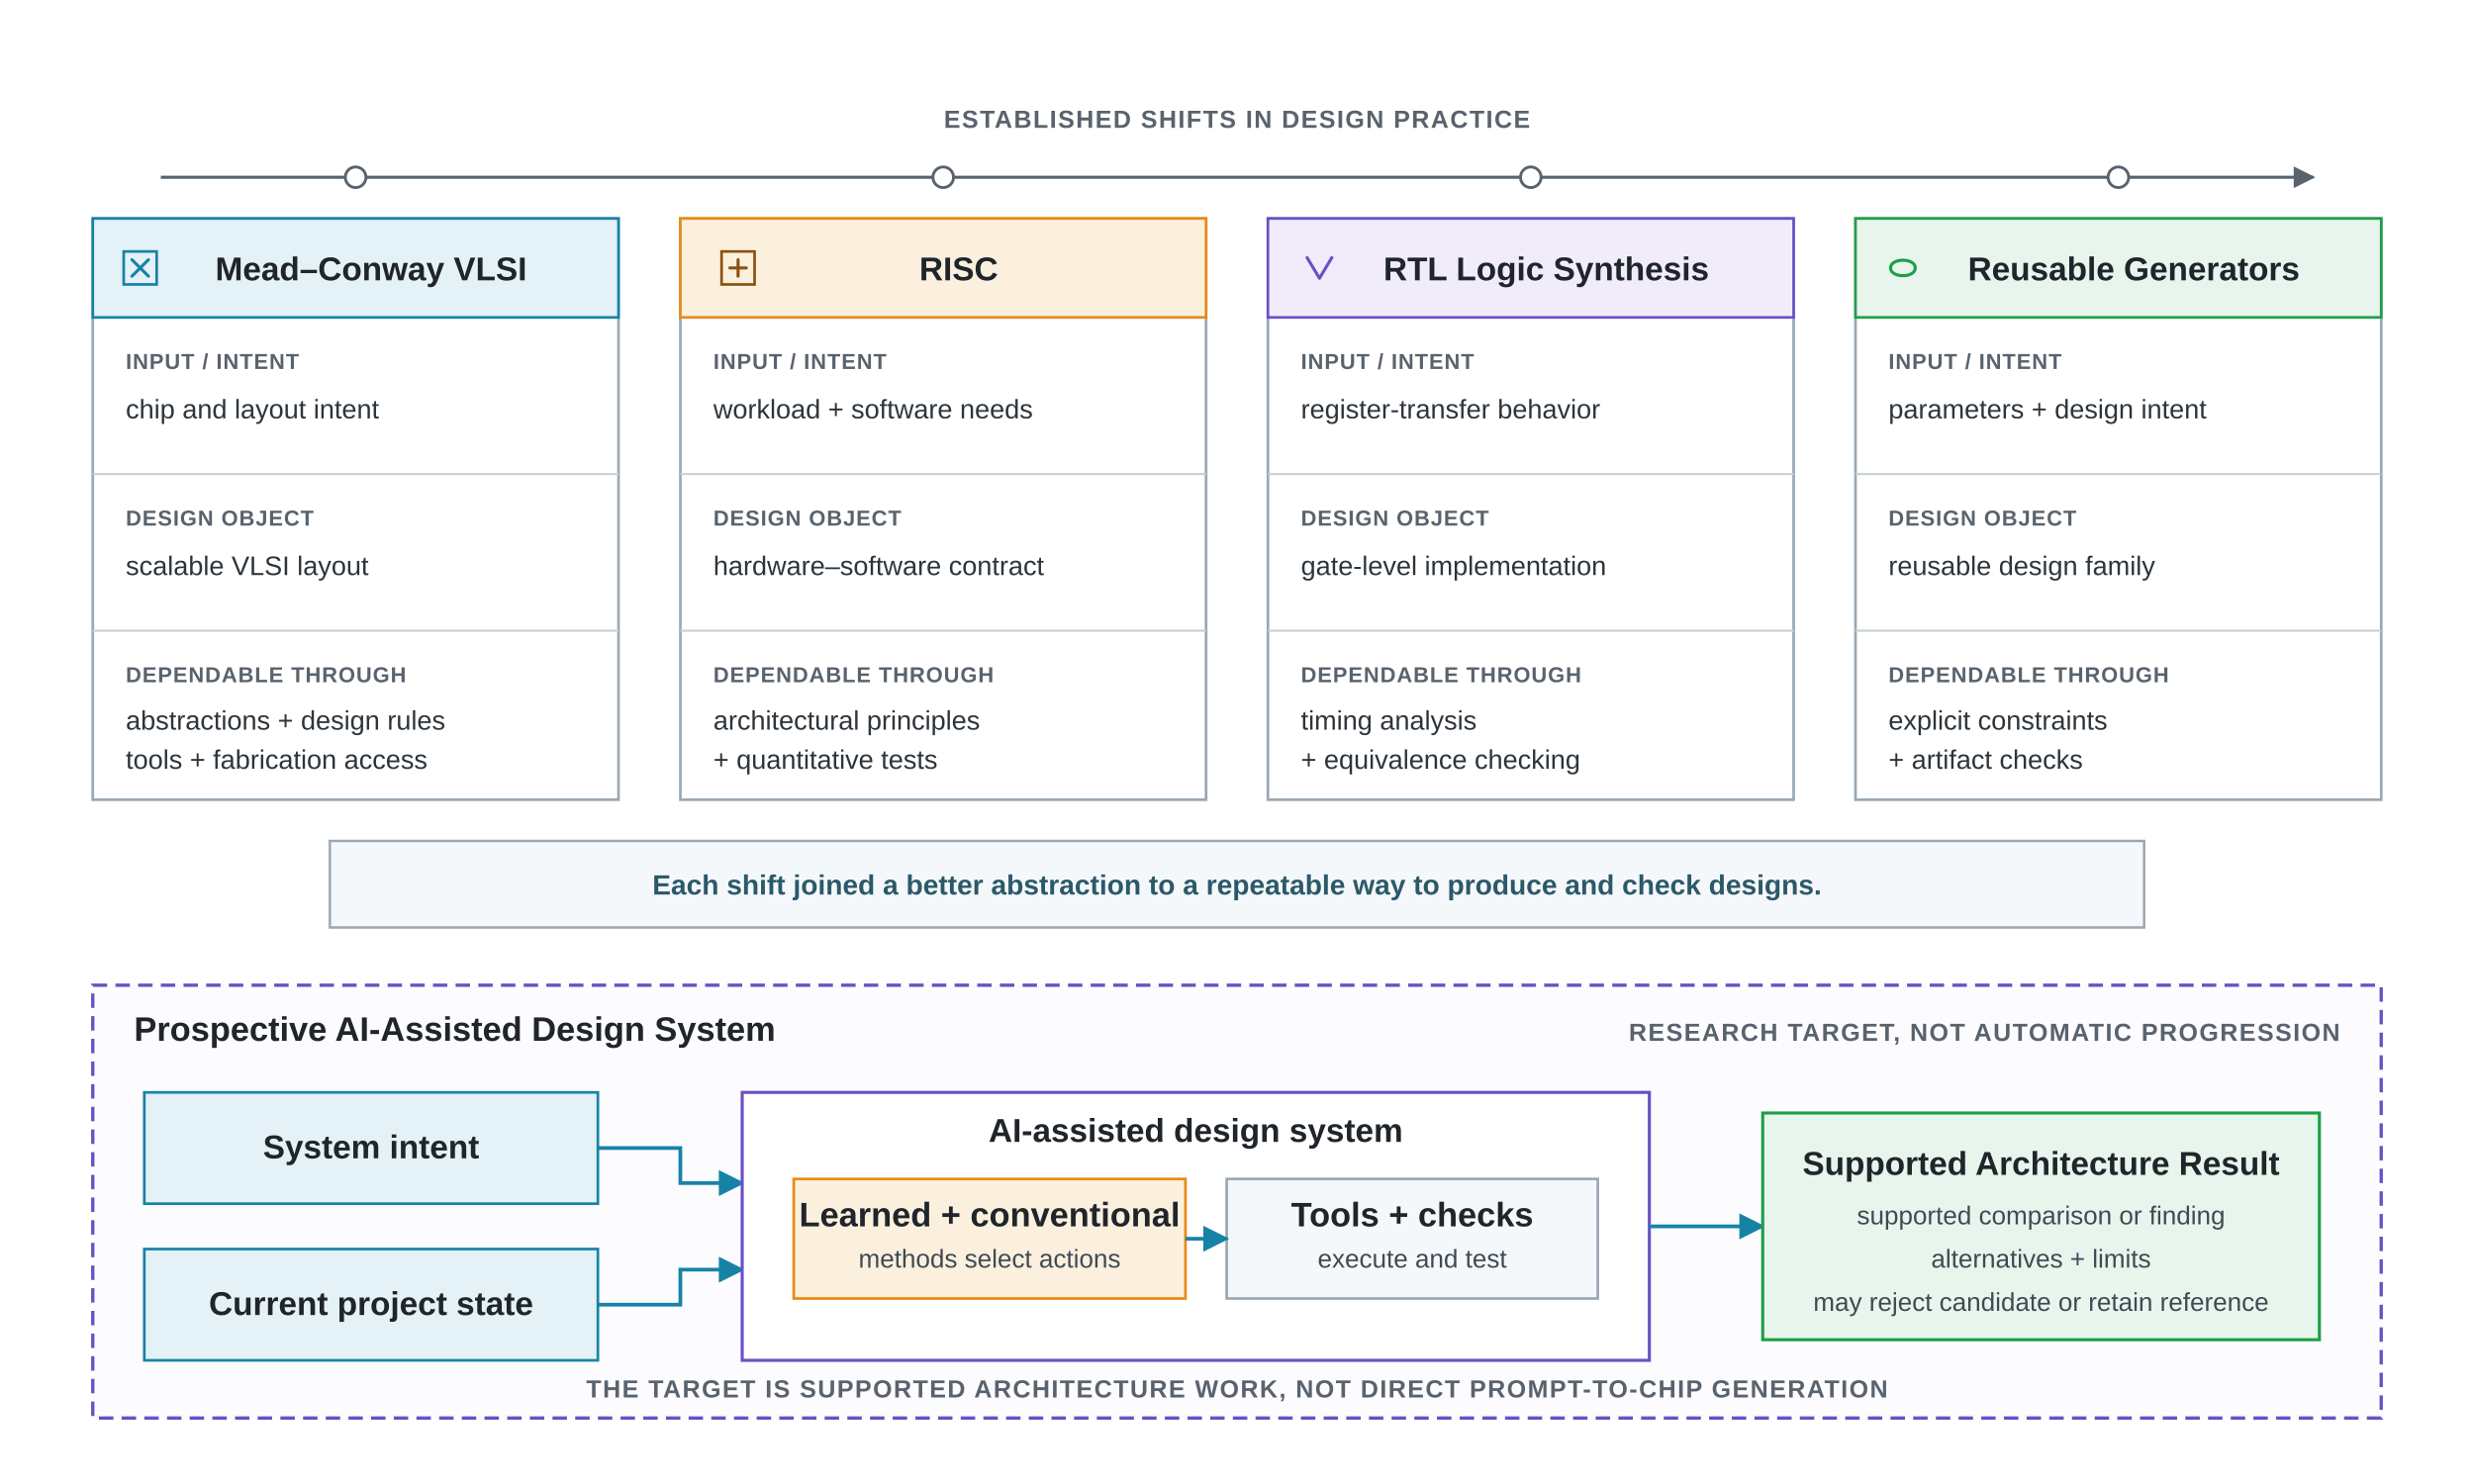
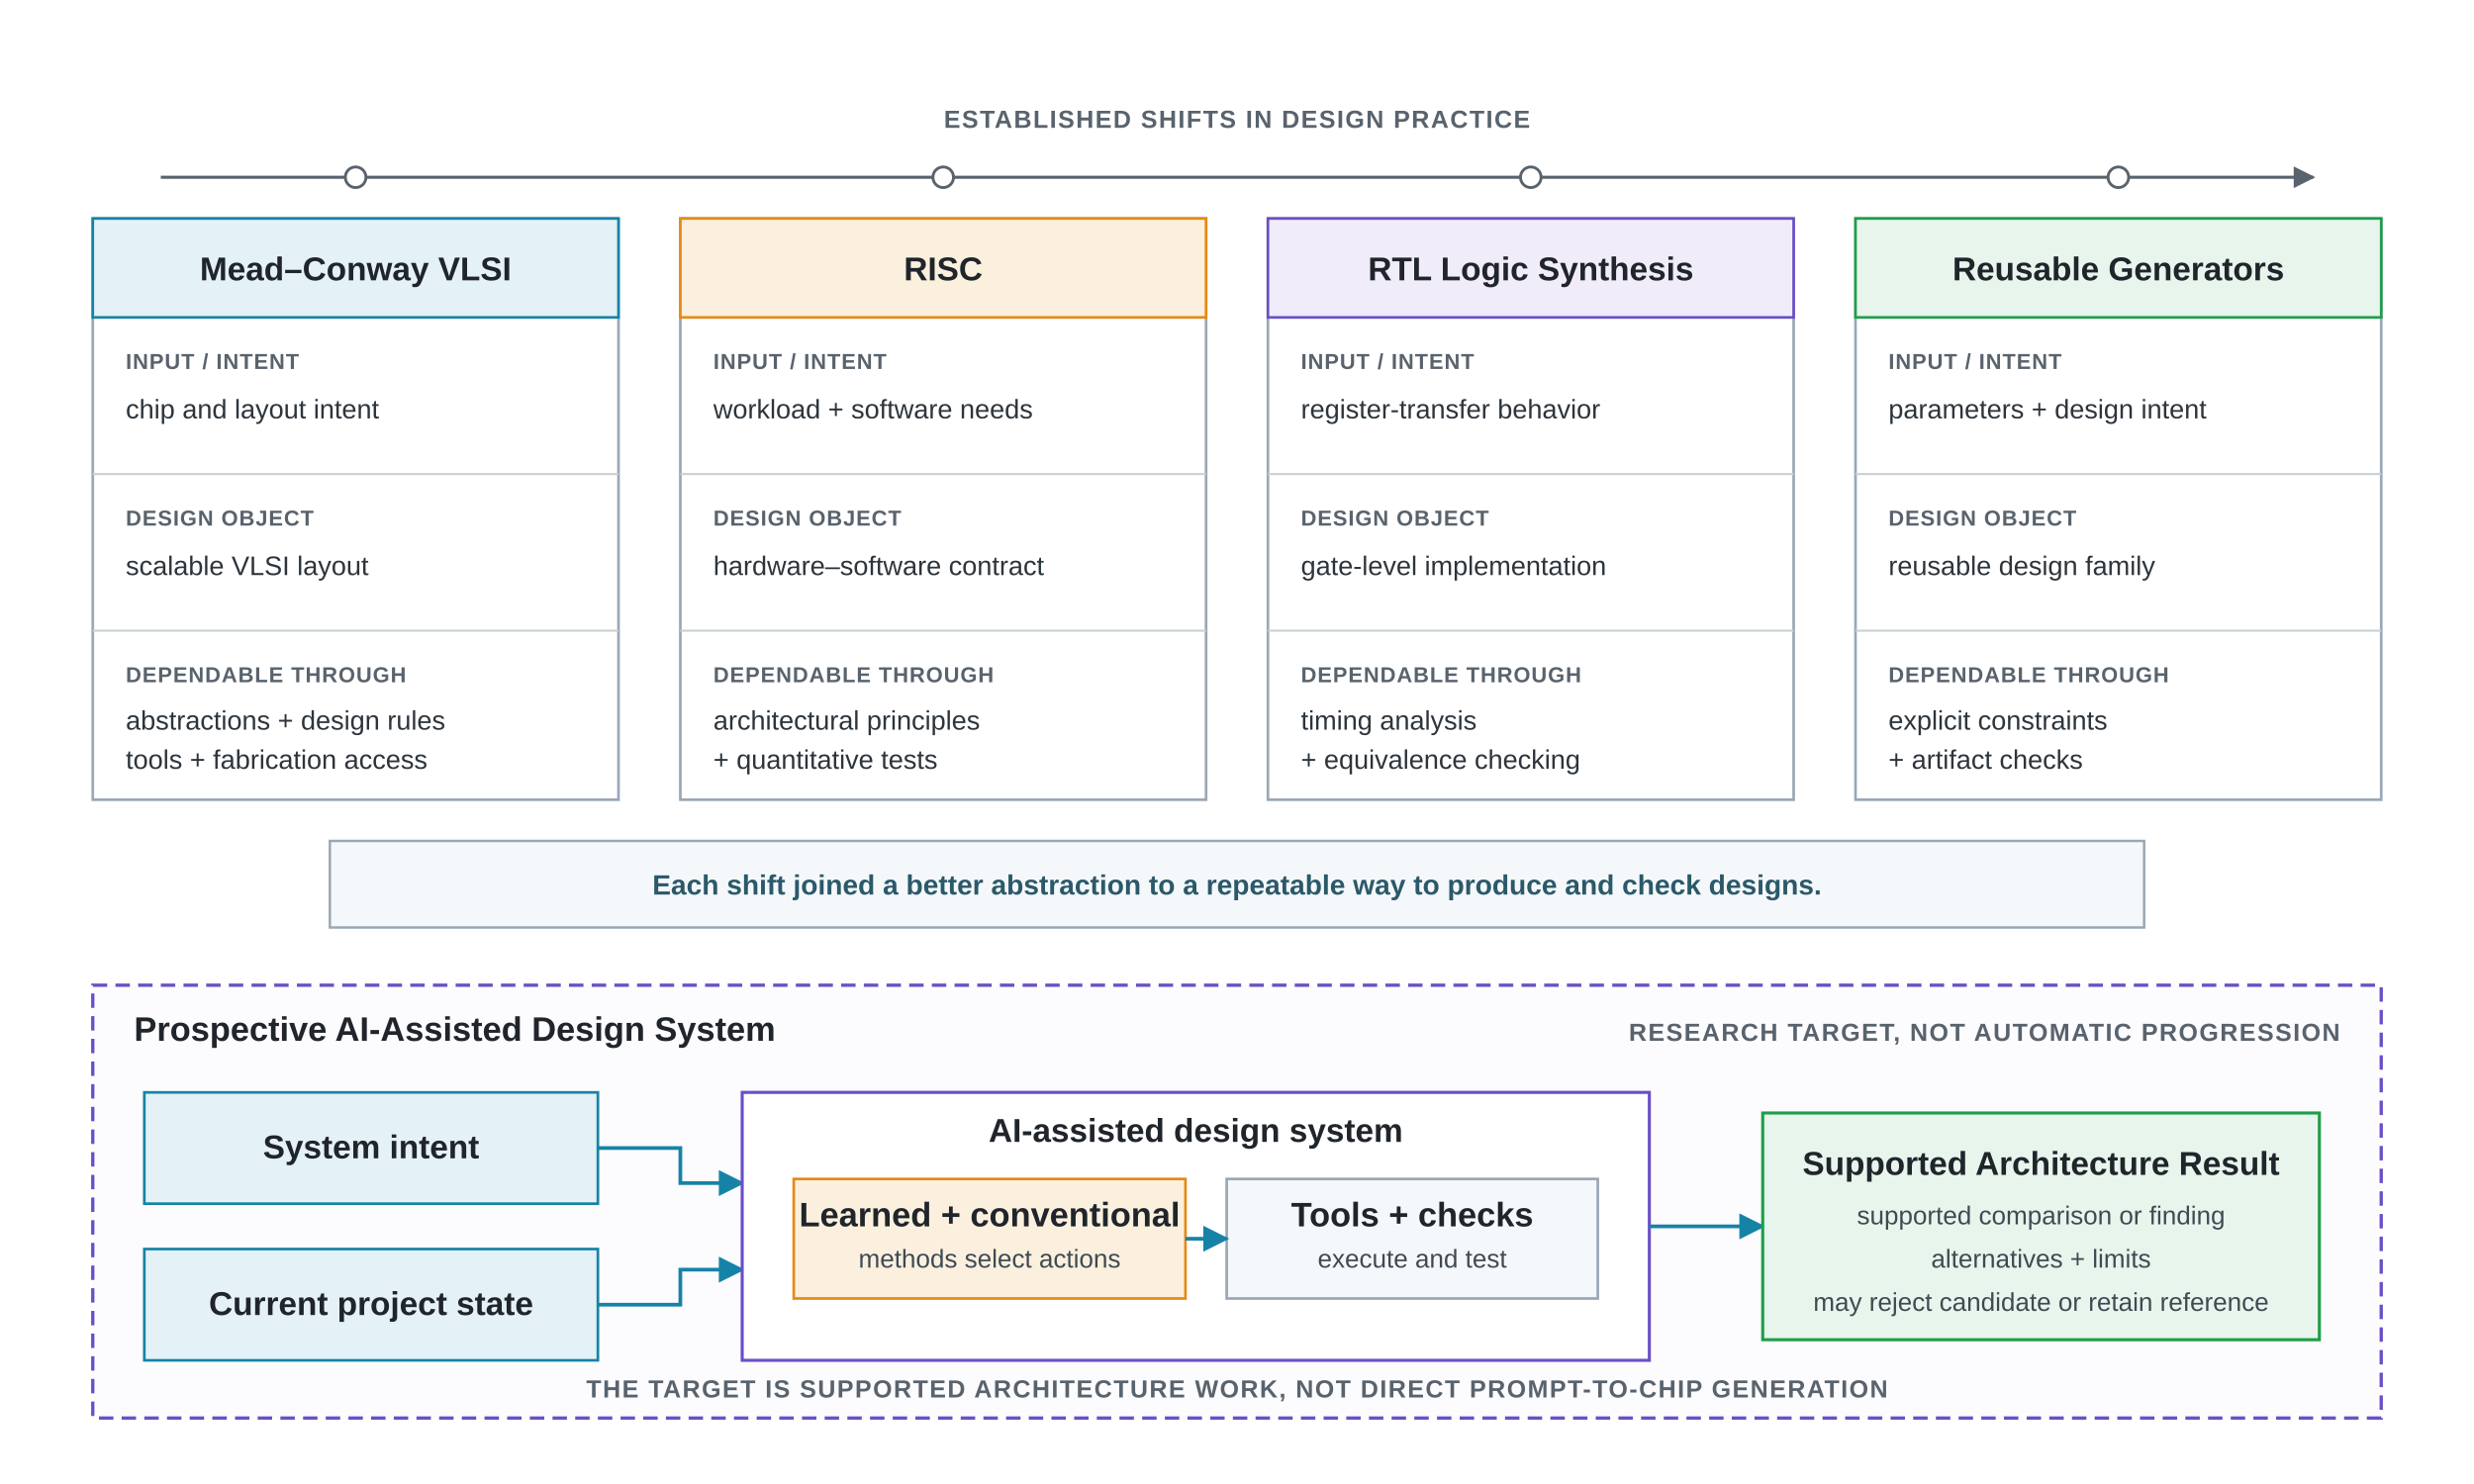
<svg xmlns="http://www.w3.org/2000/svg" viewBox="0 0 1200 720" role="img" aria-labelledby="title desc">
  <defs>
    <marker id="arrow-gray" viewBox="0 0 10 10" refX="9" refY="5" markerWidth="7" markerHeight="7" orient="auto">
      <path d="M 0 0 L 10 5 L 0 10 z" fill="#59636D" />
    </marker>
    <marker id="arrow-blue" viewBox="0 0 10 10" refX="9" refY="5" markerWidth="7" markerHeight="7" orient="auto">
      <path d="M 0 0 L 10 5 L 0 10 z" fill="#1683A6" />
    </marker>
    <style>
      .font { font-family: Arial, Helvetica, sans-serif; }
      .eyebrow { font-size: 12px; font-weight: 700; fill: #59636D; letter-spacing: 0.7px; }
      .stage-title { font-size: 16px; font-weight: 700; fill: #20252B; }
      .field { font-size: 10.5px; font-weight: 700; fill: #59636D; letter-spacing: 0.45px; }
      .value { font-size: 13px; fill: #2D353C; }
      .note { font-size: 13.5px; font-weight: 700; fill: #2B596A; }
      .panel-title { font-size: 16.5px; font-weight: 700; fill: #20252B; }
      .panel-sub { font-size: 12.5px; fill: #3F4A53; }
      .history-card { fill: #FFFFFF; stroke: #9AA8B5; stroke-width: 1.3; }
      .history-head-blue { fill: #E4F1F6; stroke: #1683A6; stroke-width: 1.3; }
      .history-head-orange { fill: #FBF0DE; stroke: #E68A17; stroke-width: 1.3; }
      .history-head-purple { fill: #F0ECFA; stroke: #6A4FC7; stroke-width: 1.3; }
      .history-head-green { fill: #E7F5EC; stroke: #1E9E48; stroke-width: 1.3; }
      .divider { stroke: #C8D0D7; stroke-width: 1; }
      .timeline { fill: none; stroke: #59636D; stroke-width: 1.5; }
      .timeline-node { fill: #FFFFFF; stroke: #59636D; stroke-width: 1.4; }
      .synthesis { fill: #F5F8FA; stroke: #9AA8B5; stroke-width: 1.2; }
      .prospective { fill: #FCFBFE; stroke: #6A4FC7; stroke-width: 1.6; stroke-dasharray: 7 4; }
      .input { fill: #E4F1F6; stroke: #1683A6; stroke-width: 1.3; }
      .method { fill: #FBF0DE; stroke: #E68A17; stroke-width: 1.3; }
      .tool { fill: #F5F8FA; stroke: #9AA8B5; stroke-width: 1.3; }
      .result { fill: #E7F5EC; stroke: #1E9E48; stroke-width: 1.5; }
      .flow { fill: none; stroke: #1683A6; stroke-width: 1.8; }
- 
-       /* Glyphs */
-       .glyph-path { fill: none; stroke-linecap: round; stroke-linejoin: round; stroke-width: 1.5; }
-       .glyph-blue { stroke: #1683A6; }
-       .glyph-amber { stroke: #8A5310; }
-       .glyph-purple { stroke: #6A4FC7; }
-       .glyph-emerald { stroke: #1E9E48; }
    </style>
  </defs>
  <rect width="1200" height="720" fill="#FFFFFF" />
  <g class="font">
    <text class="eyebrow" x="600" y="62" text-anchor="middle">ESTABLISHED SHIFTS IN DESIGN PRACTICE</text>
    <line class="timeline" x1="78" y1="86" x2="1122" y2="86" marker-end="url(#arrow-gray)" />
    <circle class="timeline-node" cx="172.5" cy="86" r="5" />
    <circle class="timeline-node" cx="457.5" cy="86" r="5" />
    <circle class="timeline-node" cx="742.5" cy="86" r="5" />
    <circle class="timeline-node" cx="1027.5" cy="86" r="5" />
    <rect class="history-card" x="45" y="106" width="255" height="282" />
    <rect class="history-head-blue" x="45" y="106" width="255" height="48" />
-     <g transform="translate(60, 122)">
-       <rect x="0" y="0" width="16" height="16" fill="none" stroke="#1683A6" stroke-width="1.3" />
-       <line x1="4" y1="4" x2="12" y2="12" class="glyph-path glyph-blue" />
-       <line x1="12" y1="4" x2="4" y2="12" class="glyph-path glyph-blue" />
-     </g>
-     <text class="stage-title" x="180" y="136" text-anchor="middle">Mead–Conway VLSI</text>
+     <text class="stage-title" x="172.5" y="136" text-anchor="middle">Mead–Conway VLSI</text>
    <line class="divider" x1="45" y1="230" x2="300" y2="230" />
    <line class="divider" x1="45" y1="306" x2="300" y2="306" />
    <text class="field" x="61" y="179">INPUT / INTENT</text>
    <text class="value" x="61" y="203">chip and layout intent</text>
    <text class="field" x="61" y="255">DESIGN OBJECT</text>
    <text class="value" x="61" y="279">scalable VLSI layout</text>
    <text class="field" x="61" y="331">DEPENDABLE THROUGH</text>
    <text class="value" x="61" y="354">abstractions + design rules</text>
    <text class="value" x="61" y="373">tools + fabrication access</text>
    <rect class="history-card" x="330" y="106" width="255" height="282" />
    <rect class="history-head-orange" x="330" y="106" width="255" height="48" />
-     <g transform="translate(350, 122)">
-       <rect x="0" y="0" width="16" height="16" fill="none" stroke="#8A5310" stroke-width="1.3" />
-       <path d="M 4 8 H 12 M 8 4 V 12" class="glyph-path glyph-amber" />
-     </g>
-     <text class="stage-title" x="465" y="136" text-anchor="middle">RISC</text>
+     <text class="stage-title" x="457.5" y="136" text-anchor="middle">RISC</text>
    <line class="divider" x1="330" y1="230" x2="585" y2="230" />
    <line class="divider" x1="330" y1="306" x2="585" y2="306" />
    <text class="field" x="346" y="179">INPUT / INTENT</text>
    <text class="value" x="346" y="203">workload + software needs</text>
    <text class="field" x="346" y="255">DESIGN OBJECT</text>
    <text class="value" x="346" y="279">hardware–software contract</text>
    <text class="field" x="346" y="331">DEPENDABLE THROUGH</text>
    <text class="value" x="346" y="354">architectural principles</text>
    <text class="value" x="346" y="373">+ quantitative tests</text>
    <rect class="history-card" x="615" y="106" width="255" height="282" />
    <rect class="history-head-purple" x="615" y="106" width="255" height="48" />
-     <g transform="translate(632, 122)">
-       <path d="M 2 3 L 8 13 L 14 3" class="glyph-path glyph-purple" />
-     </g>
-     <text class="stage-title" x="750" y="136" text-anchor="middle">RTL Logic Synthesis</text>
+     <text class="stage-title" x="742.5" y="136" text-anchor="middle">RTL Logic Synthesis</text>
    <line class="divider" x1="615" y1="230" x2="870" y2="230" />
    <line class="divider" x1="615" y1="306" x2="870" y2="306" />
    <text class="field" x="631" y="179">INPUT / INTENT</text>
    <text class="value" x="631" y="203">register-transfer behavior</text>
    <text class="field" x="631" y="255">DESIGN OBJECT</text>
    <text class="value" x="631" y="279">gate-level implementation</text>
    <text class="field" x="631" y="331">DEPENDABLE THROUGH</text>
    <text class="value" x="631" y="354">timing analysis</text>
    <text class="value" x="631" y="373">+ equivalence checking</text>
    <rect class="history-card" x="900" y="106" width="255" height="282" />
    <rect class="history-head-green" x="900" y="106" width="255" height="48" />
-     <g transform="translate(915, 122)">
-       <path d="M 2 8 C 2 3, 14 3, 14 8 C 14 13, 2 13, 2 8 Z" class="glyph-path glyph-emerald" />
-     </g>
-     <text class="stage-title" x="1035" y="136" text-anchor="middle">Reusable Generators</text>
+     <text class="stage-title" x="1027.5" y="136" text-anchor="middle">Reusable Generators</text>
    <line class="divider" x1="900" y1="230" x2="1155" y2="230" />
    <line class="divider" x1="900" y1="306" x2="1155" y2="306" />
    <text class="field" x="916" y="179">INPUT / INTENT</text>
    <text class="value" x="916" y="203">parameters + design intent</text>
    <text class="field" x="916" y="255">DESIGN OBJECT</text>
    <text class="value" x="916" y="279">reusable design family</text>
    <text class="field" x="916" y="331">DEPENDABLE THROUGH</text>
    <text class="value" x="916" y="354">explicit constraints</text>
    <text class="value" x="916" y="373">+ artifact checks</text>
    <rect class="synthesis" x="160" y="408" width="880" height="42" />
    <text class="note" x="600" y="434" text-anchor="middle">Each shift joined a better abstraction to a repeatable way to produce and check designs.</text>
    <rect class="prospective" x="45" y="478" width="1110" height="210" />
    <text class="panel-title" x="65" y="505">Prospective AI-Assisted Design System</text>
    <text class="eyebrow" x="1135" y="505" text-anchor="end">RESEARCH TARGET, NOT AUTOMATIC PROGRESSION</text>
    <rect class="input" x="70" y="530" width="220" height="54" />
    <text class="stage-title" x="180" y="562" text-anchor="middle">System intent</text>
    <rect class="input" x="70" y="606" width="220" height="54" />
    <text class="stage-title" x="180" y="638" text-anchor="middle">Current project state</text>
    <path class="flow" d="M 290 557 H 330 V 574 H 360" marker-end="url(#arrow-blue)" />
    <path class="flow" d="M 290 633 H 330 V 616 H 360" marker-end="url(#arrow-blue)" />
    <rect x="360" y="530" width="440" height="130" fill="#FFFFFF" stroke="#6A4FC7" stroke-width="1.5" />
    <text class="stage-title" x="580" y="554" text-anchor="middle">AI-assisted design system</text>
    <rect class="method" x="385" y="572" width="190" height="58" />
    <text class="panel-title" x="480" y="595" text-anchor="middle">Learned + conventional</text>
    <text class="panel-sub" x="480" y="615" text-anchor="middle">methods select actions</text>
    <rect class="tool" x="595" y="572" width="180" height="58" />
    <text class="panel-title" x="685" y="595" text-anchor="middle">Tools + checks</text>
    <text class="panel-sub" x="685" y="615" text-anchor="middle">execute and test</text>
    <line class="flow" x1="575" y1="601" x2="595" y2="601" marker-end="url(#arrow-blue)" />
    <line class="flow" x1="800" y1="595" x2="855" y2="595" marker-end="url(#arrow-blue)" />
    <rect class="result" x="855" y="540" width="270" height="110" />
    <text class="stage-title" x="990" y="570" text-anchor="middle">Supported Architecture Result</text>
    <text class="panel-sub" x="990" y="594" text-anchor="middle">supported comparison or finding</text>
    <text class="panel-sub" x="990" y="615" text-anchor="middle">alternatives + limits</text>
    <text class="panel-sub" x="990" y="636" text-anchor="middle">may reject candidate or retain reference</text>
    <text class="eyebrow" x="600" y="678" text-anchor="middle">THE TARGET IS SUPPORTED ARCHITECTURE WORK, NOT DIRECT PROMPT-TO-CHIP GENERATION</text>
  </g>
</svg>
